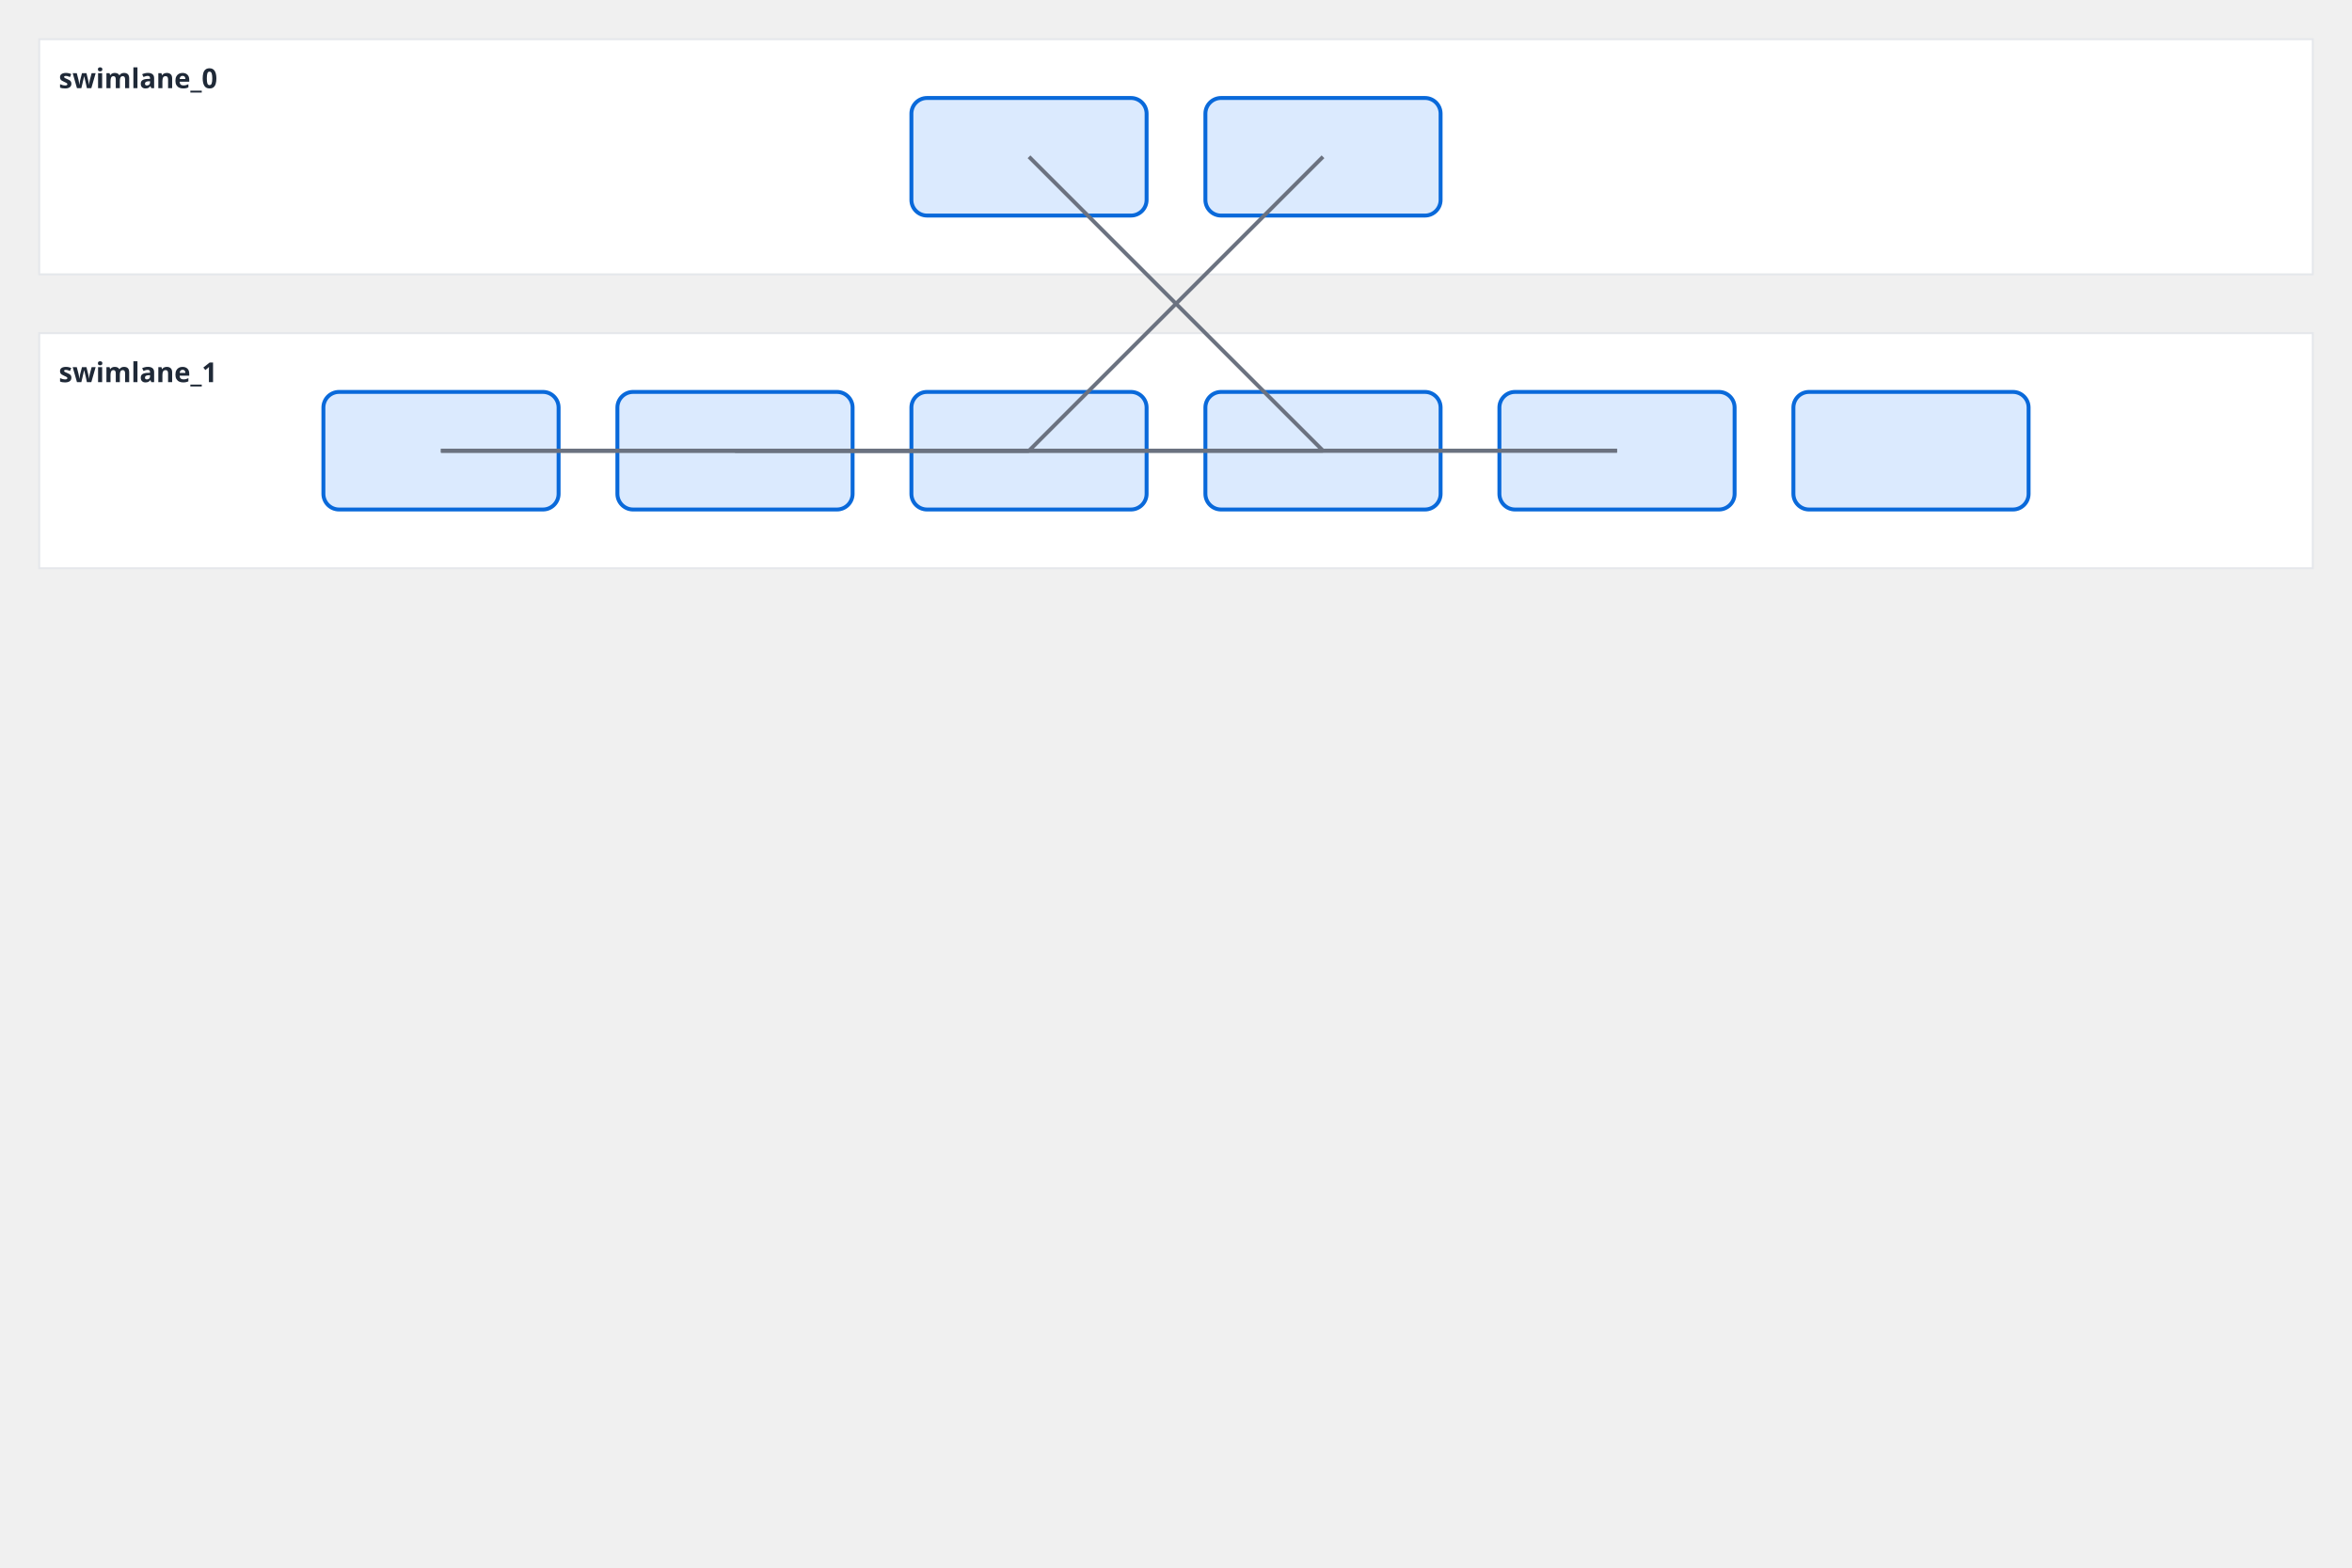
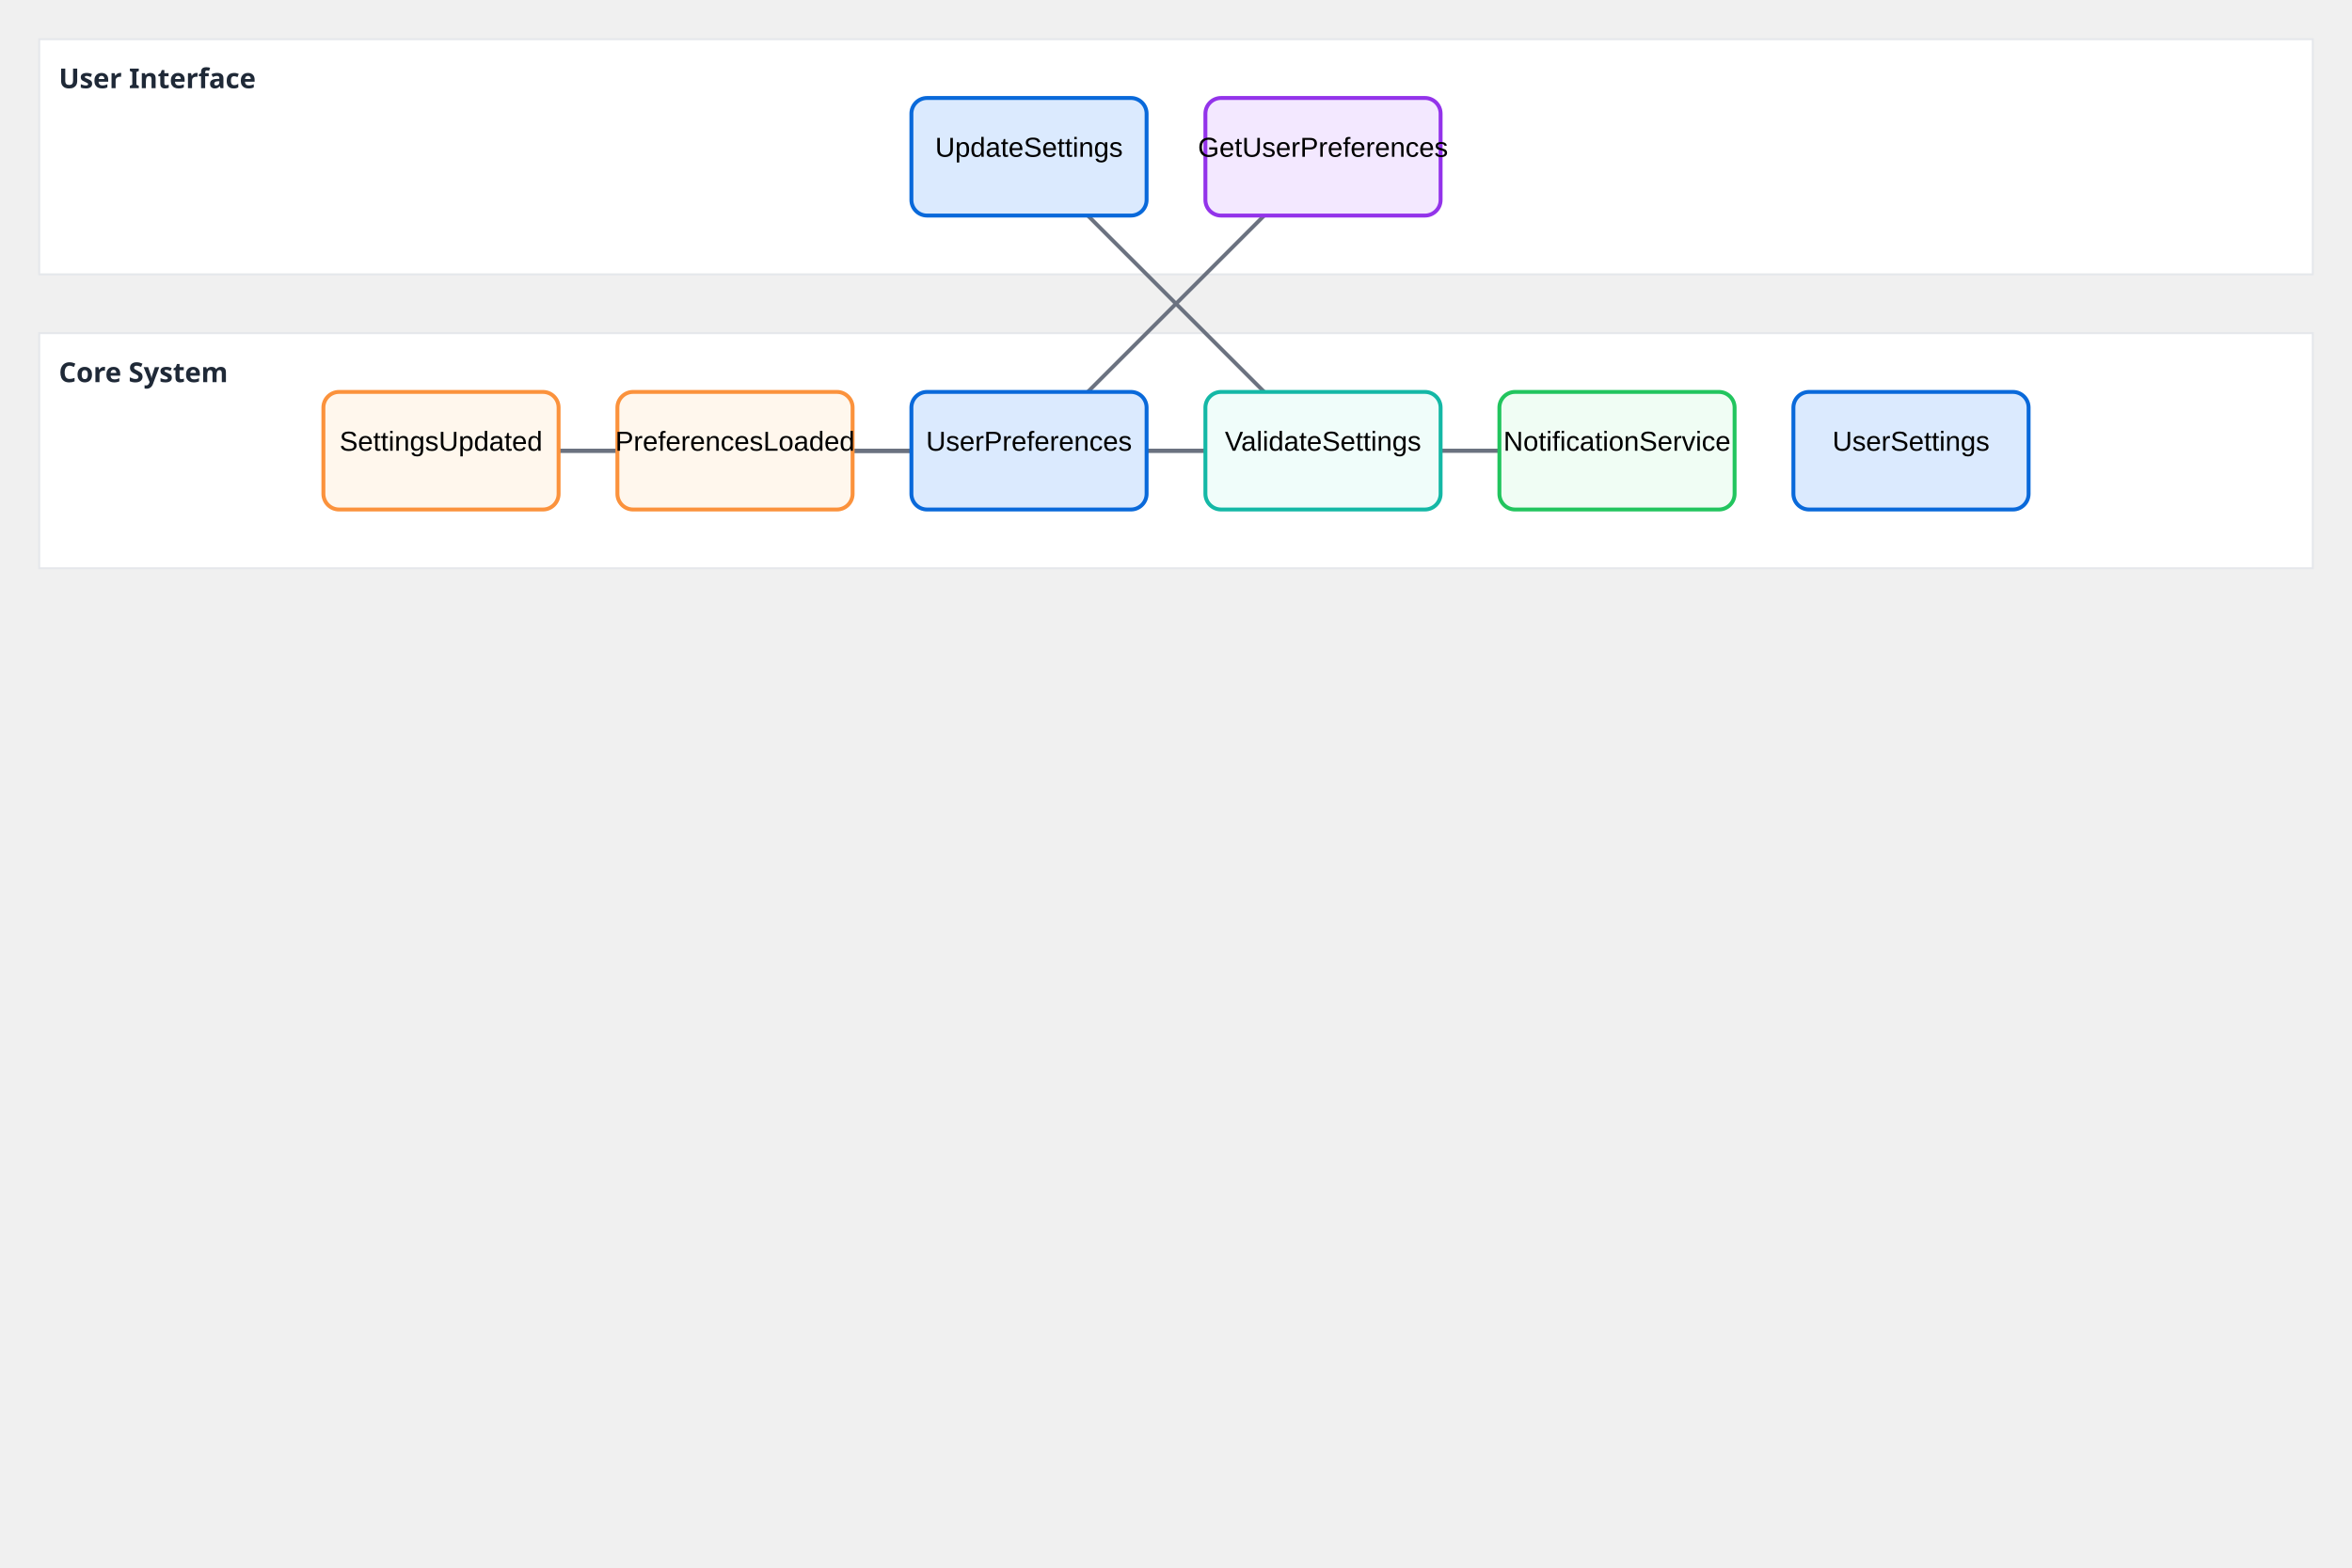
<svg xmlns="http://www.w3.org/2000/svg" viewBox="0 0 1200 800" width="1200" height="800">
  <g>
-     <rect id="swimlane-swimlane_1" class="swimlane" x="20" y="170" width="1160" height="120" fill="#ffffff" stroke="#e5e7eb" stroke-width="1" />
-     <text class="swimlane-label" x="30" y="195" font-family="ui-sans-serif, system-ui, sans-serif" font-size="14" fill="#1f2937" font-weight="bold" text-anchor="start">swimlane_1</text>
+     <rect id="swimlane-Core System" class="swimlane" x="20" y="170" width="1160" height="120" fill="#ffffff" stroke="#e5e7eb" stroke-width="1" />
+     <text class="swimlane-label" x="30" y="195" font-family="ui-sans-serif, system-ui, sans-serif" font-size="14" fill="#1f2937" font-weight="bold" text-anchor="start">Core System</text>
  </g>
  <g>
-     <rect id="swimlane-swimlane_0" class="swimlane" x="20" y="20" width="1160" height="120" fill="#ffffff" stroke="#e5e7eb" stroke-width="1" />
-     <text class="swimlane-label" x="30" y="45" font-family="ui-sans-serif, system-ui, sans-serif" font-size="14" fill="#1f2937" font-weight="bold" text-anchor="start">swimlane_0</text>
+     <rect id="swimlane-User Interface" class="swimlane" x="20" y="20" width="1160" height="120" fill="#ffffff" stroke="#e5e7eb" stroke-width="1" />
+     <text class="swimlane-label" x="30" y="45" font-family="ui-sans-serif, system-ui, sans-serif" font-size="14" fill="#1f2937" font-weight="bold" text-anchor="start">User Interface</text>
  </g>
-   <rect id="entity-UserSettings" class="entity" x="915" y="200" width="120" height="60" rx="8" ry="8" fill="#dbeafe" stroke="#0969da" stroke-width="2" />
-   <rect id="entity-NotificationService" class="entity" x="765" y="200" width="120" height="60" rx="8" ry="8" fill="#dbeafe" stroke="#0969da" stroke-width="2" />
-   <rect id="entity-SettingsUpdated" class="entity" x="165" y="200" width="120" height="60" rx="8" ry="8" fill="#dbeafe" stroke="#0969da" stroke-width="2" />
-   <rect id="entity-PreferencesLoaded" class="entity" x="315" y="200" width="120" height="60" rx="8" ry="8" fill="#dbeafe" stroke="#0969da" stroke-width="2" />
-   <rect id="entity-GetUserPreferences" class="entity" x="615" y="50" width="120" height="60" rx="8" ry="8" fill="#dbeafe" stroke="#0969da" stroke-width="2" />
-   <rect id="entity-ValidateSettings" class="entity" x="615" y="200" width="120" height="60" rx="8" ry="8" fill="#dbeafe" stroke="#0969da" stroke-width="2" />
-   <rect id="entity-UserPreferences" class="entity" x="465" y="200" width="120" height="60" rx="8" ry="8" fill="#dbeafe" stroke="#0969da" stroke-width="2" />
-   <rect id="entity-UpdateSettings" class="entity" x="465" y="50" width="120" height="60" rx="8" ry="8" fill="#dbeafe" stroke="#0969da" stroke-width="2" />
  <path id="connector-UpdateSettings-ValidateSettings" class="connector" d="M 525 80 L 675 230" fill="none" stroke="#6b7280" stroke-width="2" />
  <path id="connector-ValidateSettings-SettingsUpdated" class="connector" d="M 675 230 L 225 230" fill="none" stroke="#6b7280" stroke-width="2" />
  <path id="connector-SettingsUpdated-UserPreferences" class="connector" d="M 225 230 L 525 230" fill="none" stroke="#6b7280" stroke-width="2" />
  <path id="connector-GetUserPreferences-UserPreferences" class="connector" d="M 675 80 L 525 230" fill="none" stroke="#6b7280" stroke-width="2" />
  <path id="connector-UserPreferences-PreferencesLoaded" class="connector" d="M 525 230 L 375 230" fill="none" stroke="#6b7280" stroke-width="2" />
  <path id="connector-SettingsUpdated-NotificationService" class="connector" d="M 225 230 L 825 230" fill="none" stroke="#6b7280" stroke-width="2" />
  <path id="connector-NotificationService-PreferencesLoaded" class="connector" d="M 825 230 L 375 230" fill="none" stroke="#6b7280" stroke-width="2" />
+   <g id="entity-group-SettingsUpdated">
+     <rect id="entity-SettingsUpdated" class="entity" x="165" y="200" width="120" height="60" rx="8" ry="8" fill="#fff7ed" stroke="#fb923c" stroke-width="2" />
+     <text class="entity-text" x="225" y="230" font-family="Arial, sans-serif" font-size="14" fill="#000000" font-weight="normal" text-anchor="middle">SettingsUpdated</text>
+   </g>
+   <g id="entity-group-ValidateSettings">
+     <rect id="entity-ValidateSettings" class="entity" x="615" y="200" width="120" height="60" rx="8" ry="8" fill="#f0fdfa" stroke="#14b8a6" stroke-width="2" />
+     <text class="entity-text" x="675" y="230" font-family="Arial, sans-serif" font-size="14" fill="#000000" font-weight="normal" text-anchor="middle">ValidateSettings</text>
+   </g>
+   <g id="entity-group-GetUserPreferences">
+     <rect id="entity-GetUserPreferences" class="entity" x="615" y="50" width="120" height="60" rx="8" ry="8" fill="#f3e8ff" stroke="#9333ea" stroke-width="2" />
+     <text class="entity-text" x="675" y="80" font-family="Arial, sans-serif" font-size="14" fill="#000000" font-weight="normal" text-anchor="middle">GetUserPreferences</text>
+   </g>
+   <g id="entity-group-UserPreferences">
+     <rect id="entity-UserPreferences" class="entity" x="465" y="200" width="120" height="60" rx="8" ry="8" fill="#dbeafe" stroke="#0969da" stroke-width="2" />
+     <text class="entity-text" x="525" y="230" font-family="Arial, sans-serif" font-size="14" fill="#000000" font-weight="normal" text-anchor="middle">UserPreferences</text>
+   </g>
+   <g id="entity-group-NotificationService">
+     <rect id="entity-NotificationService" class="entity" x="765" y="200" width="120" height="60" rx="8" ry="8" fill="#f0fdf4" stroke="#22c55e" stroke-width="2" />
+     <text class="entity-text" x="825" y="230" font-family="Arial, sans-serif" font-size="14" fill="#000000" font-weight="normal" text-anchor="middle">NotificationService</text>
+   </g>
+   <g id="entity-group-UserSettings">
+     <rect id="entity-UserSettings" class="entity" x="915" y="200" width="120" height="60" rx="8" ry="8" fill="#dbeafe" stroke="#0969da" stroke-width="2" />
+     <text class="entity-text" x="975" y="230" font-family="Arial, sans-serif" font-size="14" fill="#000000" font-weight="normal" text-anchor="middle">UserSettings</text>
+   </g>
+   <g id="entity-group-PreferencesLoaded">
+     <rect id="entity-PreferencesLoaded" class="entity" x="315" y="200" width="120" height="60" rx="8" ry="8" fill="#fff7ed" stroke="#fb923c" stroke-width="2" />
+     <text class="entity-text" x="375" y="230" font-family="Arial, sans-serif" font-size="14" fill="#000000" font-weight="normal" text-anchor="middle">PreferencesLoaded</text>
+   </g>
+   <g id="entity-group-UpdateSettings">
+     <rect id="entity-UpdateSettings" class="entity" x="465" y="50" width="120" height="60" rx="8" ry="8" fill="#dbeafe" stroke="#0969da" stroke-width="2" />
+     <text class="entity-text" x="525" y="80" font-family="Arial, sans-serif" font-size="14" fill="#000000" font-weight="normal" text-anchor="middle">UpdateSettings</text>
+   </g>
</svg>
